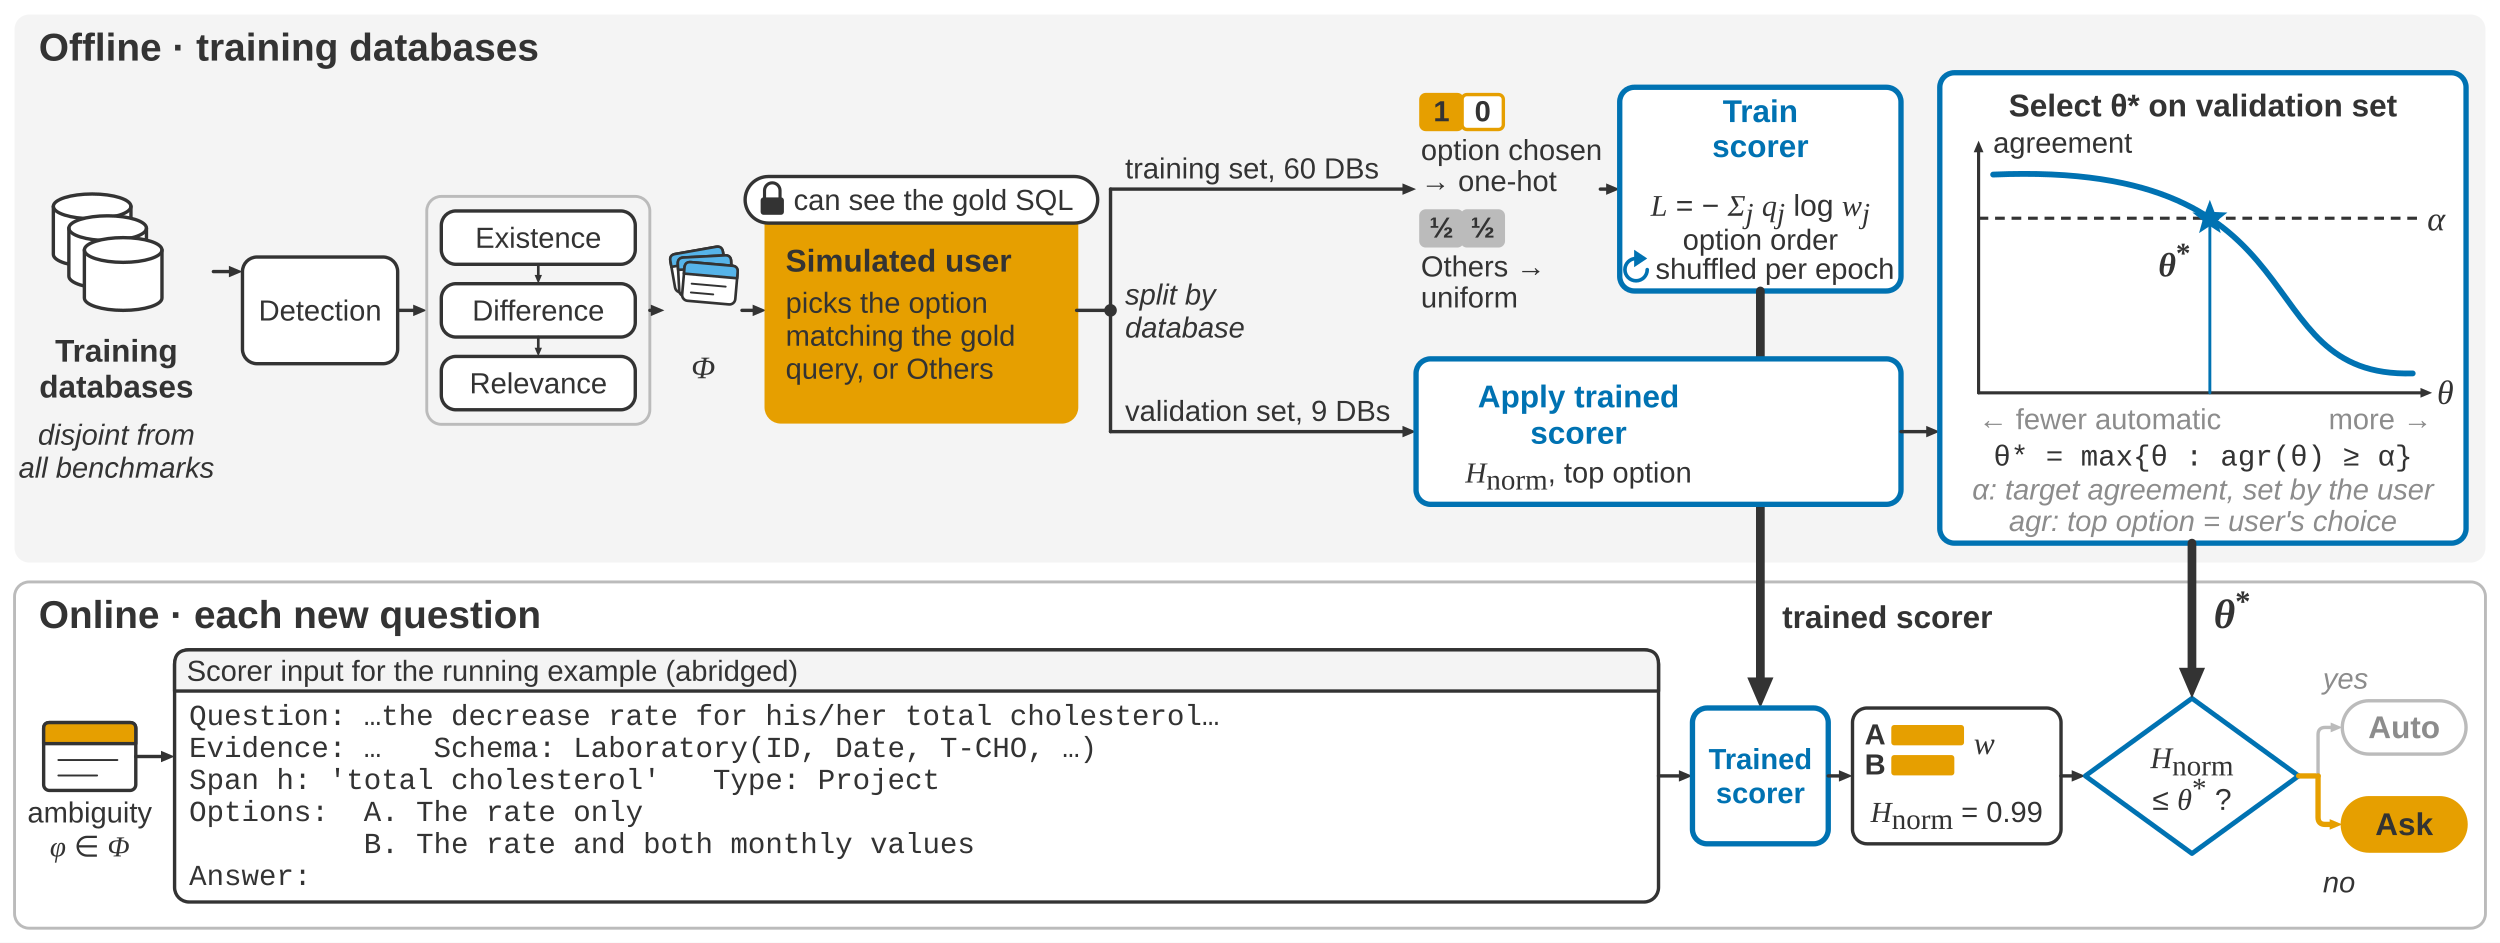
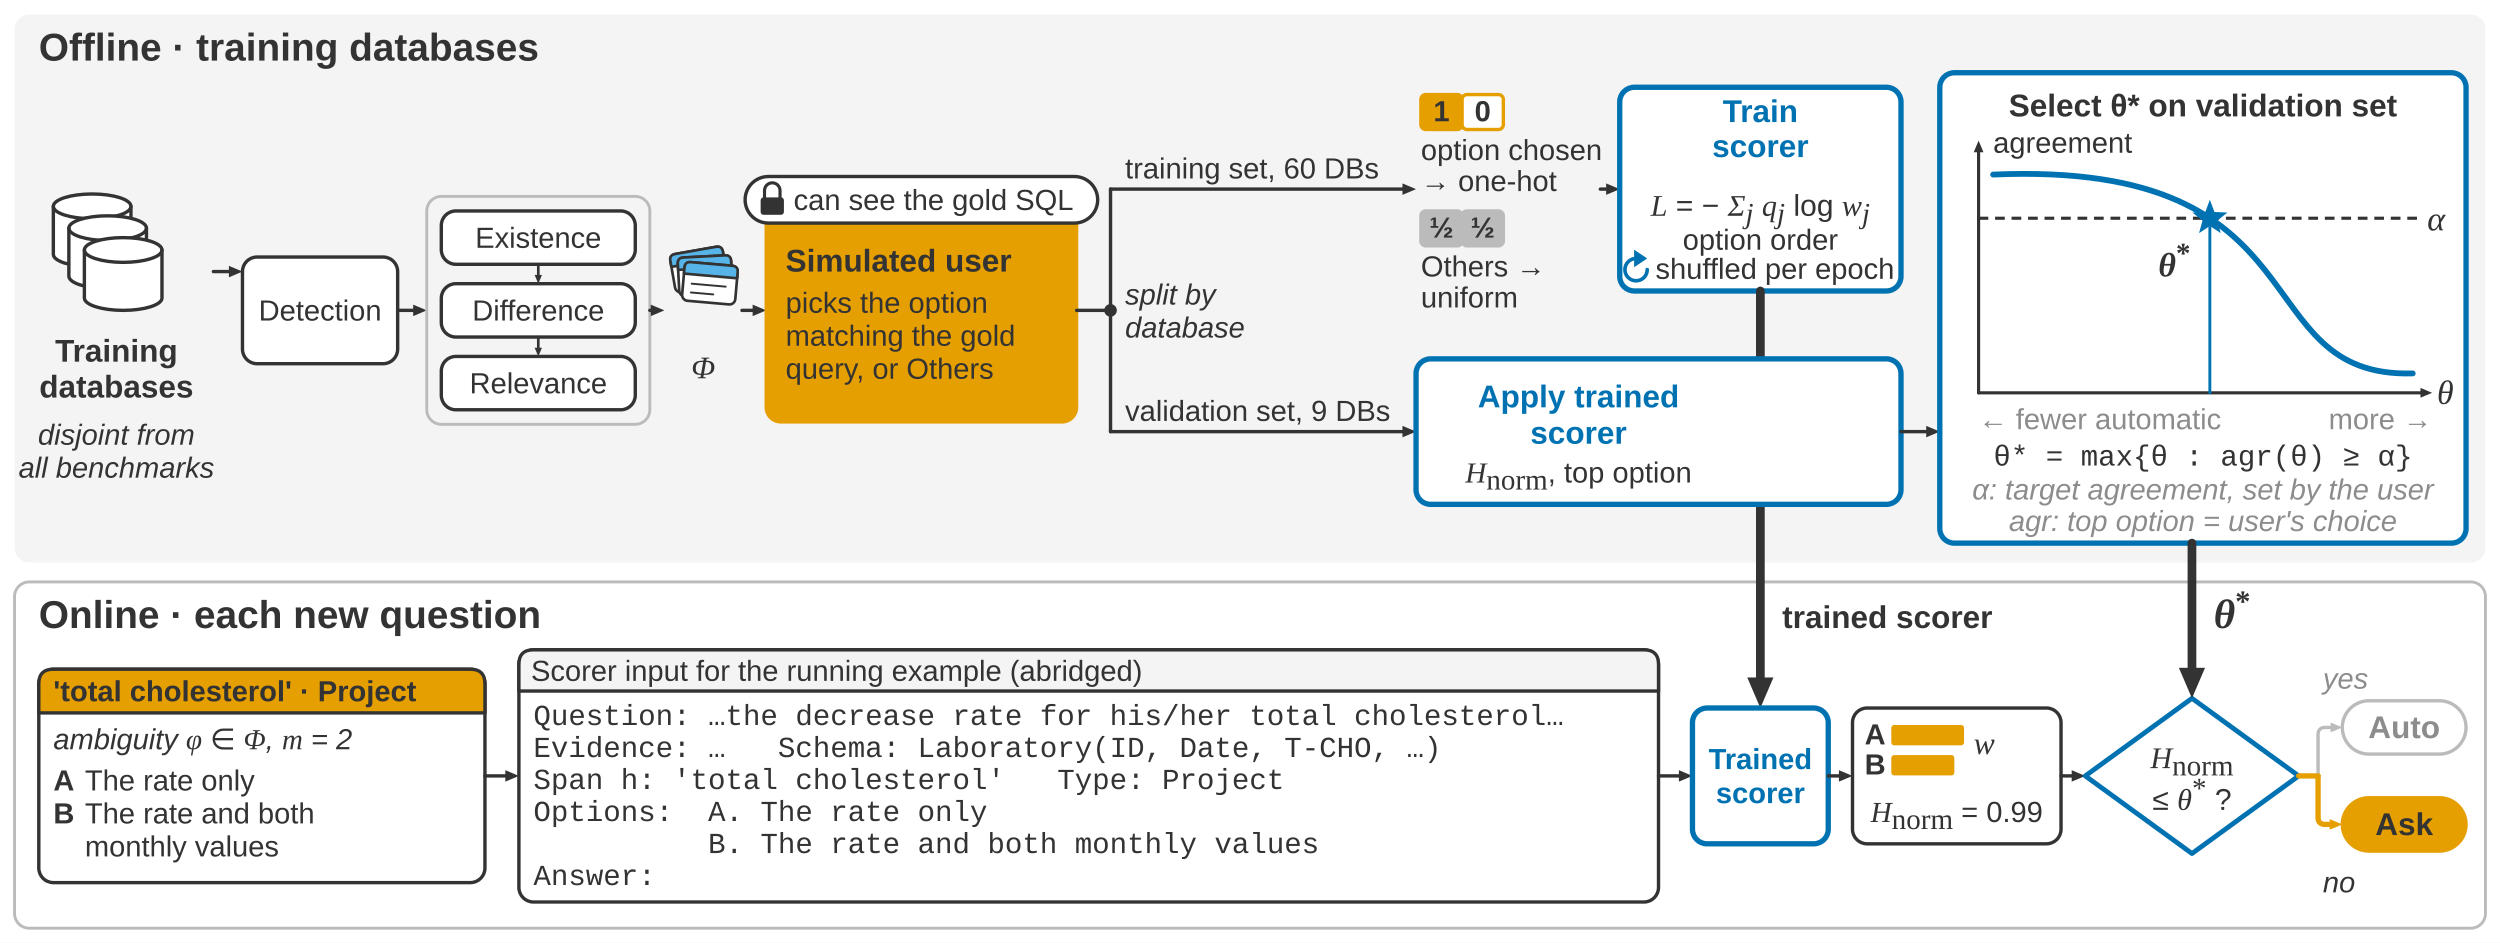
<svg xmlns="http://www.w3.org/2000/svg" width="7.16in" height="2.7in" viewBox="0 0 515.52 194.4">
  <rect width="515.52" height="194.4" fill="#FFFFFF" />
  <rect x="3.00" y="3.00" width="509.52" height="113.00" rx="3" fill="#F4F4F4" stroke="none" />
  <rect x="3.00" y="120.00" width="509.52" height="71.40" rx="3" fill="#FFFFFF" stroke="#BBBBBB" stroke-width="0.6" />
  <text fill="#333333" xml:space="preserve">
    <tspan x="8.00" y="12.50" font-family="'Liberation Sans', Helvetica, Arial, sans-serif" font-size="8.00" font-weight="bold">Offline · training databases</tspan>
  </text>
  <text fill="#333333" xml:space="preserve">
    <tspan x="8.00" y="129.50" font-family="'Liberation Sans', Helvetica, Arial, sans-serif" font-size="8.00" font-weight="bold">Online · each new question</tspan>
  </text>
  <path d="M11.0,42.55 A8.0,2.55 0 0 1 27.0,42.55 V52.45 A8.0,2.55 0 0 1 11.0,52.45 Z" fill="#FFFFFF" stroke="#333333" stroke-width="0.7" stroke-linejoin="round" stroke-linecap="round" />
  <path d="M11.0,42.55 A8.0,2.55 0 0 0 27.0,42.55" fill="none" stroke="#333333" stroke-width="0.7" stroke-linejoin="round" stroke-linecap="round" />
  <path d="M14.2,47.05 A8.0,2.55 0 0 1 30.2,47.05 V56.95 A8.0,2.55 0 0 1 14.2,56.95 Z" fill="#FFFFFF" stroke="#333333" stroke-width="0.7" stroke-linejoin="round" stroke-linecap="round" />
  <path d="M14.2,47.05 A8.0,2.55 0 0 0 30.2,47.05" fill="none" stroke="#333333" stroke-width="0.7" stroke-linejoin="round" stroke-linecap="round" />
  <path d="M17.4,51.55 A8.0,2.55 0 0 1 33.4,51.55 V61.45 A8.0,2.55 0 0 1 17.4,61.45 Z" fill="#FFFFFF" stroke="#333333" stroke-width="0.7" stroke-linejoin="round" stroke-linecap="round" />
  <path d="M17.4,51.55 A8.0,2.55 0 0 0 33.4,51.55" fill="none" stroke="#333333" stroke-width="0.7" stroke-linejoin="round" stroke-linecap="round" />
  <text fill="#333333" xml:space="preserve">
    <tspan x="11.36" y="74.58" font-family="'Liberation Sans', Helvetica, Arial, sans-serif" font-size="6.50" font-weight="bold">Training</tspan>
  </text>
  <text fill="#333333" xml:space="preserve">
    <tspan x="8.10" y="81.98" font-family="'Liberation Sans', Helvetica, Arial, sans-serif" font-size="6.50" font-weight="bold">databases</tspan>
  </text>
  <text fill="#333333" xml:space="preserve">
    <tspan x="7.83" y="91.70" font-family="'Liberation Sans', Helvetica, Arial, sans-serif" font-size="6.00" font-style="italic">disjoint from</tspan>
  </text>
  <text fill="#333333" xml:space="preserve">
    <tspan x="3.83" y="98.50" font-family="'Liberation Sans', Helvetica, Arial, sans-serif" font-size="6.00" font-style="italic">all benchmarks</tspan>
  </text>
  <path d="M44.00,56.00 L47.76,56.00" fill="none" stroke="#333333" stroke-width="0.7" stroke-linejoin="round" stroke-linecap="round" />
  <polygon points="50.00,56.00 47.20,57.18 47.20,54.82" fill="#333333" />
  <rect x="50.00" y="53.00" width="32.00" height="22.00" rx="3" fill="#FFFFFF" stroke="#333333" stroke-width="0.7" />
  <text fill="#333333" xml:space="preserve">
    <tspan x="53.33" y="66.10" font-family="'Liberation Sans', Helvetica, Arial, sans-serif" font-size="6.00">Detection</tspan>
  </text>
  <path d="M82.00,64.00 L85.76,64.00" fill="none" stroke="#333333" stroke-width="0.7" stroke-linejoin="round" stroke-linecap="round" />
  <polygon points="88.00,64.00 85.20,65.18 85.20,62.82" fill="#333333" />
  <rect x="88.00" y="40.50" width="46.00" height="47.00" rx="3" fill="none" stroke="#BBBBBB" stroke-width="0.6" />
  <rect x="91.00" y="43.50" width="40.00" height="11.00" rx="3" fill="#FFFFFF" stroke="#333333" stroke-width="0.7" />
  <text fill="#333333" xml:space="preserve">
    <tspan x="97.99" y="51.10" font-family="'Liberation Sans', Helvetica, Arial, sans-serif" font-size="6.00">Existence</tspan>
  </text>
  <path d="M111.00,54.50 L111.00,57.06" fill="none" stroke="#333333" stroke-width="0.55" stroke-linejoin="round" stroke-linecap="round" />
  <polygon points="111.00,58.50 110.24,56.70 111.76,56.70" fill="#333333" />
  <rect x="91.00" y="58.50" width="40.00" height="11.00" rx="3" fill="#FFFFFF" stroke="#333333" stroke-width="0.7" />
  <text fill="#333333" xml:space="preserve">
    <tspan x="97.38" y="66.10" font-family="'Liberation Sans', Helvetica, Arial, sans-serif" font-size="6.00">Difference</tspan>
  </text>
  <path d="M111.00,69.50 L111.00,72.06" fill="none" stroke="#333333" stroke-width="0.55" stroke-linejoin="round" stroke-linecap="round" />
  <polygon points="111.00,73.50 110.24,71.70 111.76,71.70" fill="#333333" />
  <rect x="91.00" y="73.50" width="40.00" height="11.00" rx="3" fill="#FFFFFF" stroke="#333333" stroke-width="0.7" />
  <text fill="#333333" xml:space="preserve">
    <tspan x="96.83" y="81.10" font-family="'Liberation Sans', Helvetica, Arial, sans-serif" font-size="6.00">Relevance</tspan>
  </text>
  <path d="M134.00,64.00 L134.76,64.00" fill="none" stroke="#333333" stroke-width="0.7" stroke-linejoin="round" stroke-linecap="round" />
  <polygon points="137.00,64.00 134.20,65.18 134.20,62.82" fill="#333333" />
  <g transform="rotate(-10 145.0 60.5)">
    <rect x="139.50" y="51.50" width="11.00" height="8.00" rx="1.2" fill="#FFFFFF" stroke="#333333" stroke-width="0.55" />
    <path d="M139.5,53.98 V52.7 Q139.5,51.5 140.7,51.5 H149.3 Q150.5,51.5 150.5,52.7 V53.98 Z" fill="#56B4E9" stroke="#333333" stroke-width="0.55" stroke-linejoin="round" stroke-linecap="round" />
    <path d="M141.26,55.91 L148.30,55.91" fill="none" stroke="#333333" stroke-width="0.4" stroke-linejoin="round" stroke-linecap="round" />
    <path d="M141.26,57.73 L145.88,57.73" fill="none" stroke="#333333" stroke-width="0.4" stroke-linejoin="round" stroke-linecap="round" />
  </g>
  <g transform="rotate(-3 145.0 60.5)">
    <rect x="140.10" y="52.90" width="11.00" height="8.00" rx="1.2" fill="#FFFFFF" stroke="#333333" stroke-width="0.55" />
    <path d="M140.1,55.38 V54.1 Q140.1,52.9 141.3,52.9 H149.9 Q151.1,52.9 151.1,54.1 V55.38 Z" fill="#56B4E9" stroke="#333333" stroke-width="0.55" stroke-linejoin="round" stroke-linecap="round" />
    <path d="M141.86,57.31 L148.90,57.31" fill="none" stroke="#333333" stroke-width="0.4" stroke-linejoin="round" stroke-linecap="round" />
    <path d="M141.86,59.13 L146.48,59.13" fill="none" stroke="#333333" stroke-width="0.4" stroke-linejoin="round" stroke-linecap="round" />
  </g>
  <g transform="rotate(5 145.0 60.5)">
    <rect x="140.70" y="54.30" width="11.00" height="8.00" rx="1.2" fill="#FFFFFF" stroke="#333333" stroke-width="0.55" />
    <path d="M140.7,56.78 V55.5 Q140.7,54.3 141.9,54.3 H150.5 Q151.7,54.3 151.7,55.5 V56.78 Z" fill="#56B4E9" stroke="#333333" stroke-width="0.55" stroke-linejoin="round" stroke-linecap="round" />
    <path d="M142.46,58.71 L149.50,58.71" fill="none" stroke="#333333" stroke-width="0.4" stroke-linejoin="round" stroke-linecap="round" />
    <path d="M142.46,60.53 L147.08,60.53" fill="none" stroke="#333333" stroke-width="0.4" stroke-linejoin="round" stroke-linecap="round" />
  </g>
  <text fill="#333333" xml:space="preserve">
    <tspan x="142.53" y="78.00" font-family="'Liberation Serif', 'Times New Roman', Times, serif" font-size="6.50" font-style="italic">Φ</tspan>
  </text>
  <path d="M153.00,64.00 L155.76,64.00" fill="none" stroke="#333333" stroke-width="0.7" stroke-linejoin="round" stroke-linecap="round" />
  <polygon points="158.00,64.00 155.20,65.18 155.20,62.82" fill="#333333" />
  <rect x="158.00" y="41.00" width="64.00" height="46.00" rx="3" fill="#E69F00" stroke="#E69F00" stroke-width="0.7" />
  <text fill="#333333" xml:space="preserve">
    <tspan x="162.00" y="56.00" font-family="'Liberation Sans', Helvetica, Arial, sans-serif" font-size="6.50" font-weight="bold">Simulated user</tspan>
  </text>
  <text fill="#333333" xml:space="preserve">
    <tspan x="162.00" y="64.50" font-family="'Liberation Sans', Helvetica, Arial, sans-serif" font-size="6.00">picks the option</tspan>
  </text>
  <text fill="#333333" xml:space="preserve">
    <tspan x="162.00" y="71.30" font-family="'Liberation Sans', Helvetica, Arial, sans-serif" font-size="6.00">matching the gold</tspan>
  </text>
  <text fill="#333333" xml:space="preserve">
    <tspan x="162.00" y="78.10" font-family="'Liberation Sans', Helvetica, Arial, sans-serif" font-size="6.00">query, or Others</tspan>
  </text>
  <rect x="153.65" y="36.40" width="72.70" height="9.60" rx="4.8" fill="#FFFFFF" stroke="#333333" stroke-width="0.7" />
  <path d="M157.649,40.9 V39.3 A1.6,1.6 0 0 1 160.849,39.3 V40.9" fill="none" stroke="#333333" stroke-width="0.65" stroke-linejoin="round" stroke-linecap="round" />
  <rect x="156.85" y="40.70" width="4.80" height="3.60" rx="0.6" fill="#333333" stroke="none" />
  <text fill="#333333" xml:space="preserve">
    <tspan x="163.65" y="43.30" font-family="'Liberation Sans', Helvetica, Arial, sans-serif" font-size="6.00">can see the gold SQL</tspan>
  </text>
  <path d="M222.00,64.00 L229.00,64.00" fill="none" stroke="#333333" stroke-width="0.7" stroke-linejoin="round" stroke-linecap="round" />
  <path d="M229.00,39.00 L229.00,89.00" fill="none" stroke="#333333" stroke-width="0.7" stroke-linejoin="round" stroke-linecap="round" />
  <circle cx="229.00" cy="64.00" r="1.3" fill="#333333" stroke="none" />
  <path d="M229.00,39.00 L289.76,39.00" fill="none" stroke="#333333" stroke-width="0.7" stroke-linejoin="round" stroke-linecap="round" />
  <polygon points="292.00,39.00 289.20,40.18 289.20,37.82" fill="#333333" />
  <path d="M229.00,89.00 L289.76,89.00" fill="none" stroke="#333333" stroke-width="0.7" stroke-linejoin="round" stroke-linecap="round" />
  <polygon points="292.00,89.00 289.20,90.18 289.20,87.82" fill="#333333" />
  <text fill="#333333" xml:space="preserve">
    <tspan x="232.00" y="36.80" font-family="'Liberation Sans', Helvetica, Arial, sans-serif" font-size="6.00">training set, 60 DBs</tspan>
  </text>
  <text fill="#333333" xml:space="preserve">
    <tspan x="232.00" y="86.80" font-family="'Liberation Sans', Helvetica, Arial, sans-serif" font-size="6.00">validation set, 9 DBs</tspan>
  </text>
  <text fill="#333333" xml:space="preserve">
    <tspan x="232.00" y="62.80" font-family="'Liberation Sans', Helvetica, Arial, sans-serif" font-size="6.00" font-style="italic">split by</tspan>
  </text>
  <text fill="#333333" xml:space="preserve">
    <tspan x="232.00" y="69.60" font-family="'Liberation Sans', Helvetica, Arial, sans-serif" font-size="6.00" font-style="italic">database</tspan>
  </text>
  <rect x="293.00" y="19.50" width="8.50" height="7.20" rx="1" fill="#E69F00" stroke="#E69F00" stroke-width="0.7" />
  <text fill="#333333" xml:space="preserve">
    <tspan x="295.58" y="25.00" font-family="'Liberation Sans', Helvetica, Arial, sans-serif" font-size="6.00" font-weight="bold">1</tspan>
  </text>
  <rect x="301.50" y="19.50" width="8.50" height="7.20" rx="1" fill="#FFFFFF" stroke="#E69F00" stroke-width="0.7" />
  <text fill="#333333" xml:space="preserve">
    <tspan x="304.08" y="25.00" font-family="'Liberation Sans', Helvetica, Arial, sans-serif" font-size="6.00" font-weight="bold">0</tspan>
  </text>
  <text fill="#333333" xml:space="preserve">
    <tspan x="293.00" y="33.00" font-family="'Liberation Sans', Helvetica, Arial, sans-serif" font-size="6.00">option chosen</tspan>
  </text>
  <text fill="#333333" xml:space="preserve">
    <tspan x="293.00" y="39.40" font-family="'Liberation Sans', Helvetica, Arial, sans-serif" font-size="6.00">→ one-hot</tspan>
  </text>
  <rect x="293.00" y="43.50" width="8.50" height="7.20" rx="1" fill="#BBBBBB" stroke="#BBBBBB" stroke-width="0.7" />
  <text fill="#333333" xml:space="preserve">
    <tspan x="294.75" y="49.00" font-family="'Liberation Sans', Helvetica, Arial, sans-serif" font-size="6.00" font-weight="bold">½</tspan>
  </text>
  <rect x="301.50" y="43.50" width="8.50" height="7.20" rx="1" fill="#BBBBBB" stroke="#BBBBBB" stroke-width="0.7" />
  <text fill="#333333" xml:space="preserve">
    <tspan x="303.25" y="49.00" font-family="'Liberation Sans', Helvetica, Arial, sans-serif" font-size="6.00" font-weight="bold">½</tspan>
  </text>
  <text fill="#333333" xml:space="preserve">
    <tspan x="293.00" y="57.00" font-family="'Liberation Sans', Helvetica, Arial, sans-serif" font-size="6.00">Others →</tspan>
  </text>
  <text fill="#333333" xml:space="preserve">
    <tspan x="293.00" y="63.40" font-family="'Liberation Sans', Helvetica, Arial, sans-serif" font-size="6.00">uniform</tspan>
  </text>
  <path d="M330.00,39.00 L331.76,39.00" fill="none" stroke="#333333" stroke-width="0.7" stroke-linejoin="round" stroke-linecap="round" />
  <polygon points="334.00,39.00 331.20,40.18 331.20,37.82" fill="#333333" />
  <rect x="334.00" y="18.00" width="58.00" height="42.00" rx="3" fill="#FFFFFF" stroke="#0072B2" stroke-width="1.1" />
  <text fill="#0072B2" xml:space="preserve">
    <tspan x="355.23" y="25.17" font-family="'Liberation Sans', Helvetica, Arial, sans-serif" font-size="6.50" font-weight="bold">Train</tspan>
  </text>
  <text fill="#0072B2" xml:space="preserve">
    <tspan x="353.06" y="32.38" font-family="'Liberation Sans', Helvetica, Arial, sans-serif" font-size="6.50" font-weight="bold">scorer</tspan>
  </text>
  <text fill="#333333" xml:space="preserve">
    <tspan x="340.39" y="44.50" font-family="'Liberation Serif', 'Times New Roman', Times, serif" font-size="6.20" font-style="italic">L</tspan>
    <tspan x="343.84" y="44.50" font-family="'Liberation Sans', Helvetica, Arial, sans-serif" font-size="6.20"> = − </tspan>
    <tspan x="356.25" y="44.50" font-family="'Liberation Serif', 'Times New Roman', Times, serif" font-size="6.20" font-style="italic">Σ</tspan>
    <tspan x="359.93" y="45.99" font-family="'Liberation Serif', 'Times New Roman', Times, serif" font-size="6.00" font-style="italic">j</tspan>
    <tspan x="361.60" y="44.50" font-family="'Liberation Sans', Helvetica, Arial, sans-serif" font-size="6.20"> </tspan>
    <tspan x="363.32" y="44.50" font-family="'Liberation Serif', 'Times New Roman', Times, serif" font-size="6.20" font-style="italic">q</tspan>
    <tspan x="366.42" y="45.99" font-family="'Liberation Serif', 'Times New Roman', Times, serif" font-size="6.00" font-style="italic">j</tspan>
    <tspan x="368.09" y="44.50" font-family="'Liberation Sans', Helvetica, Arial, sans-serif" font-size="6.20"> log </tspan>
    <tspan x="379.81" y="44.50" font-family="'Liberation Serif', 'Times New Roman', Times, serif" font-size="6.20" font-style="italic">w</tspan>
    <tspan x="383.94" y="45.99" font-family="'Liberation Serif', 'Times New Roman', Times, serif" font-size="6.00" font-style="italic">j</tspan>
  </text>
  <text fill="#333333" xml:space="preserve">
    <tspan x="346.99" y="51.50" font-family="'Liberation Sans', Helvetica, Arial, sans-serif" font-size="6.00">option order</tspan>
  </text>
  <text fill="#333333" xml:space="preserve">
    <tspan x="341.37" y="57.50" font-family="'Liberation Sans', Helvetica, Arial, sans-serif" font-size="6.00">shuffled per epoch</tspan>
  </text>
  <path d="M339.672,55.6 A2.3,2.3 0 1 1 337.372,53.3" fill="none" stroke="#0072B2" stroke-width="0.75" stroke-linejoin="round" stroke-linecap="round" />
  <polygon points="336.97,51.50 339.67,53.30 336.97,55.10" fill="#0072B2" />
  <path d="M363.00,60.00 L363.00,140.00" fill="none" stroke="#333333" stroke-width="1.8" stroke-linejoin="round" stroke-linecap="round" />
  <polygon points="363.00,146.00 360.30,139.70 365.70,139.70" fill="#333333" />
  <rect x="292.00" y="74.00" width="100.00" height="30.00" rx="3" fill="#FFFFFF" stroke="#0072B2" stroke-width="1.1" />
  <text fill="#0072B2" xml:space="preserve">
    <tspan x="304.74" y="84.00" font-family="'Liberation Sans', Helvetica, Arial, sans-serif" font-size="6.50" font-weight="bold">Apply trained</tspan>
  </text>
  <text fill="#0072B2" xml:space="preserve">
    <tspan x="315.56" y="91.50" font-family="'Liberation Sans', Helvetica, Arial, sans-serif" font-size="6.50" font-weight="bold">scorer</tspan>
  </text>
  <text fill="#333333" xml:space="preserve">
    <tspan x="302.16" y="99.50" font-family="'Liberation Serif', 'Times New Roman', Times, serif" font-size="6.00" font-style="italic">H</tspan>
    <tspan x="306.49" y="100.94" font-family="'Liberation Serif', 'Times New Roman', Times, serif" font-size="6.00">norm</tspan>
    <tspan x="319.16" y="99.50" font-family="'Liberation Sans', Helvetica, Arial, sans-serif" font-size="6.00">, top option</tspan>
  </text>
  <path d="M392.00,89.00 L397.76,89.00" fill="none" stroke="#333333" stroke-width="0.7" stroke-linejoin="round" stroke-linecap="round" />
  <polygon points="400.00,89.00 397.20,90.18 397.20,87.82" fill="#333333" />
  <rect x="400.00" y="15.00" width="108.52" height="97.00" rx="3" fill="#FFFFFF" stroke="#0072B2" stroke-width="1.1" />
  <text fill="#333333" xml:space="preserve">
    <tspan x="414.22" y="24.00" font-family="'Liberation Sans', Helvetica, Arial, sans-serif" font-size="6.50" font-weight="bold">Select θ* on validation set</tspan>
  </text>
  <path d="M408.00,81.00 L408.00,30.92" fill="none" stroke="#333333" stroke-width="0.65" stroke-linejoin="round" stroke-linecap="round" />
  <polygon points="408.00,29.00 409.01,31.40 406.99,31.40" fill="#333333" />
  <path d="M408.00,81.00 L499.60,81.00" fill="none" stroke="#333333" stroke-width="0.65" stroke-linejoin="round" stroke-linecap="round" />
  <polygon points="501.52,81.00 499.12,82.01 499.12,79.99" fill="#333333" />
  <text fill="#333333" xml:space="preserve">
    <tspan x="411.00" y="31.50" font-family="'Liberation Sans', Helvetica, Arial, sans-serif" font-size="6.00">agreement</tspan>
  </text>
  <text fill="#333333" xml:space="preserve">
    <tspan x="502.52" y="83.30" font-family="'Liberation Serif', 'Times New Roman', Times, serif" font-size="7.00" font-style="italic">θ</tspan>
  </text>
  <text fill="#8C8C8C" xml:space="preserve">
    <tspan x="408.00" y="88.50" font-family="'Liberation Sans', Helvetica, Arial, sans-serif" font-size="6.00">← fewer automatic</tspan>
  </text>
  <text fill="#8C8C8C" xml:space="preserve">
    <tspan x="480.18" y="88.50" font-family="'Liberation Sans', Helvetica, Arial, sans-serif" font-size="6.00">more →</tspan>
  </text>
  <path d="M408.00,45.00 L498.52,45.00" fill="none" stroke="#333333" stroke-width="0.65" stroke-linejoin="round" stroke-linecap="butt" stroke-dasharray="2,1.4" />
  <text fill="#333333" xml:space="preserve">
    <tspan x="500.52" y="47.50" font-family="'Liberation Serif', 'Times New Roman', Times, serif" font-size="7.00" font-style="italic">α</tspan>
  </text>
  <path d="M411.00,36.00 C480.42,33.00 462.31,78.00 497.52,77.00" fill="none" stroke="#0072B2" stroke-width="1.2" stroke-linejoin="round" stroke-linecap="round" />
  <path d="M455.69,45.00 L455.69,81.00" fill="none" stroke="#0072B2" stroke-width="0.6" stroke-linejoin="round" stroke-linecap="round" />
  <polygon points="455.69,41.20 456.64,43.71 459.31,43.83 457.22,45.49 457.93,48.07 455.69,46.60 453.46,48.07 454.17,45.49 452.08,43.83 454.75,43.71" fill="#0072B2" />
  <text fill="#333333" xml:space="preserve">
    <tspan x="445.06" y="57.00" font-family="'Liberation Serif', 'Times New Roman', Times, serif" font-size="7.00" font-weight="bold" font-style="italic">θ</tspan>
    <tspan x="448.69" y="54.20" font-family="'Liberation Serif', 'Times New Roman', Times, serif" font-size="6.00" font-weight="bold">*</tspan>
  </text>
  <text fill="#333333" xml:space="preserve">
    <tspan x="411.05" y="96.00" font-family="'Liberation Mono', 'Courier New', Courier, monospace" font-size="6.00">θ* = max{θ : agr(θ) ≥ α}</tspan>
  </text>
  <text fill="#8C8C8C" xml:space="preserve">
    <tspan x="406.69" y="103.00" font-family="'Liberation Sans', Helvetica, Arial, sans-serif" font-size="6.00" font-style="italic">α: target agreement, set by the user</tspan>
  </text>
  <text fill="#8C8C8C" xml:space="preserve">
    <tspan x="414.25" y="109.50" font-family="'Liberation Sans', Helvetica, Arial, sans-serif" font-size="6.00" font-style="italic">agr: top option = user's choice</tspan>
  </text>
-   <rect x="9.00" y="149.00" width="19.00" height="14.00" rx="1.2" fill="#FFFFFF" stroke="#333333" stroke-width="0.7" />
-   <path d="M9.0,153.34 V150.2 Q9.0,149.0 10.2,149.0 H26.8 Q28.0,149.0 28.0,150.2 V153.34 Z" fill="#E69F00" stroke="#333333" stroke-width="0.7" stroke-linejoin="round" stroke-linecap="round" />
-   <path d="M12.04,156.72 L24.20,156.72" fill="none" stroke="#333333" stroke-width="0.4" stroke-linejoin="round" stroke-linecap="round" />
-   <path d="M12.04,159.91 L20.02,159.91" fill="none" stroke="#333333" stroke-width="0.4" stroke-linejoin="round" stroke-linecap="round" />
-   <text fill="#333333" xml:space="preserve">
-     <tspan x="5.66" y="169.60" font-family="'Liberation Sans', Helvetica, Arial, sans-serif" font-size="6.00">ambiguity</tspan>
-   </text>
-   <text fill="#333333" xml:space="preserve">
-     <tspan x="10.28" y="176.60" font-family="'Liberation Serif', 'Times New Roman', Times, serif" font-size="6.00" font-style="italic">φ</tspan>
-     <tspan x="13.60" y="176.60" font-family="'Liberation Sans', Helvetica, Arial, sans-serif" font-size="6.00"> </tspan>
-     <tspan x="15.26" y="176.60" font-family="'DejaVu Sans', 'Segoe UI Symbol', sans-serif" font-size="6.00">∈</tspan>
-     <tspan x="20.49" y="176.60" font-family="'Liberation Sans', Helvetica, Arial, sans-serif" font-size="6.00"> </tspan>
-     <tspan x="22.16" y="176.60" font-family="'Liberation Serif', 'Times New Roman', Times, serif" font-size="6.00" font-style="italic">Φ</tspan>
-   </text>
-   <path d="M28.00,156.00 L33.76,156.00" fill="none" stroke="#333333" stroke-width="0.7" stroke-linejoin="round" stroke-linecap="round" />
-   <polygon points="36.00,156.00 33.20,157.18 33.20,154.82" fill="#333333" />
-   <rect x="36.00" y="134.00" width="306.00" height="52.00" rx="3" fill="#FFFFFF" stroke="#333333" stroke-width="0.7" />
-   <path d="M36.0,142.5 V137.0 Q36.0,134.0 39.0,134.0 H339.0 Q342.0,134.0 342.0,137.0 V142.5 Z" fill="#F4F4F4" stroke="#333333" stroke-width="0.7" stroke-linejoin="round" stroke-linecap="round" />
-   <text fill="#333333" xml:space="preserve">
-     <tspan x="38.50" y="140.40" font-family="'Liberation Sans', Helvetica, Arial, sans-serif" font-size="6.00">Scorer input for the running example (abridged)</tspan>
-   </text>
-   <text fill="#333333" xml:space="preserve">
-     <tspan x="39.00" y="149.50" font-family="'Liberation Mono', 'Courier New', Courier, monospace" font-size="6.00">Question: …the decrease rate for his/her total cholesterol…</tspan>
-   </text>
-   <text fill="#333333" xml:space="preserve">
-     <tspan x="39.00" y="156.10" font-family="'Liberation Mono', 'Courier New', Courier, monospace" font-size="6.00">Evidence: …   Schema: Laboratory(ID, Date, T-CHO, …)</tspan>
-   </text>
-   <text fill="#333333" xml:space="preserve">
-     <tspan x="39.00" y="162.70" font-family="'Liberation Mono', 'Courier New', Courier, monospace" font-size="6.00">Span h: 'total cholesterol'   Type: Project</tspan>
-   </text>
-   <text fill="#333333" xml:space="preserve">
-     <tspan x="39.00" y="169.30" font-family="'Liberation Mono', 'Courier New', Courier, monospace" font-size="6.00">Options:  A. The rate only</tspan>
-   </text>
-   <text fill="#333333" xml:space="preserve">
-     <tspan x="39.00" y="175.90" font-family="'Liberation Mono', 'Courier New', Courier, monospace" font-size="6.00">          B. The rate and both monthly values</tspan>
-   </text>
-   <text fill="#333333" xml:space="preserve">
-     <tspan x="39.00" y="182.50" font-family="'Liberation Mono', 'Courier New', Courier, monospace" font-size="6.00">Answer:</tspan>
+   <rect x="8.00" y="138.00" width="92.00" height="44.00" rx="3" fill="#FFFFFF" stroke="#333333" stroke-width="0.7" />
+   <path d="M8.0,147.0 V141.0 Q8.0,138.0 11.0,138.0 H97.0 Q100.0,138.0 100.0,141.0 V147.0 Z" fill="#E69F00" stroke="#333333" stroke-width="0.7" stroke-linejoin="round" stroke-linecap="round" />
+   <text fill="#333333" xml:space="preserve">
+     <tspan x="11.00" y="144.60" font-family="'Liberation Sans', Helvetica, Arial, sans-serif" font-size="6.00" font-weight="bold">'total cholesterol' · Project</tspan>
+   </text>
+   <text fill="#333333" xml:space="preserve">
+     <tspan x="11.00" y="154.50" font-family="'Liberation Sans', Helvetica, Arial, sans-serif" font-size="6.00" font-style="italic">ambiguity </tspan>
+     <tspan x="38.34" y="154.50" font-family="'Liberation Serif', 'Times New Roman', Times, serif" font-size="6.00" font-style="italic">φ</tspan>
+     <tspan x="41.66" y="154.50" font-family="'Liberation Sans', Helvetica, Arial, sans-serif" font-size="6.00" font-style="italic"> </tspan>
+     <tspan x="43.33" y="154.50" font-family="'DejaVu Sans', 'Segoe UI Symbol', sans-serif" font-size="6.00">∈</tspan>
+     <tspan x="48.56" y="154.50" font-family="'Liberation Sans', Helvetica, Arial, sans-serif" font-size="6.00" font-style="italic"> </tspan>
+     <tspan x="50.22" y="154.50" font-family="'Liberation Serif', 'Times New Roman', Times, serif" font-size="6.00" font-style="italic">Φ</tspan>
+     <tspan x="54.79" y="154.50" font-family="'Liberation Sans', Helvetica, Arial, sans-serif" font-size="6.00" font-style="italic">, </tspan>
+     <tspan x="58.13" y="154.50" font-family="'Liberation Serif', 'Times New Roman', Times, serif" font-size="6.00" font-style="italic">m</tspan>
+     <tspan x="62.46" y="154.50" font-family="'Liberation Sans', Helvetica, Arial, sans-serif" font-size="6.00" font-style="italic"> = 2</tspan>
+   </text>
+   <text fill="#333333" xml:space="preserve">
+     <tspan x="11.00" y="163.00" font-family="'Liberation Sans', Helvetica, Arial, sans-serif" font-size="6.00" font-weight="bold">A</tspan>
+   </text>
+   <text fill="#333333" xml:space="preserve">
+     <tspan x="17.50" y="163.00" font-family="'Liberation Sans', Helvetica, Arial, sans-serif" font-size="6.00">The rate only</tspan>
+   </text>
+   <text fill="#333333" xml:space="preserve">
+     <tspan x="11.00" y="169.80" font-family="'Liberation Sans', Helvetica, Arial, sans-serif" font-size="6.00" font-weight="bold">B</tspan>
+   </text>
+   <text fill="#333333" xml:space="preserve">
+     <tspan x="17.50" y="169.80" font-family="'Liberation Sans', Helvetica, Arial, sans-serif" font-size="6.00">The rate and both</tspan>
+   </text>
+   <text fill="#333333" xml:space="preserve" />
+   <text fill="#333333" xml:space="preserve">
+     <tspan x="17.50" y="176.60" font-family="'Liberation Sans', Helvetica, Arial, sans-serif" font-size="6.00">monthly values</tspan>
+   </text>
+   <path d="M100.00,160.00 L104.76,160.00" fill="none" stroke="#333333" stroke-width="0.7" stroke-linejoin="round" stroke-linecap="round" />
+   <polygon points="107.00,160.00 104.20,161.18 104.20,158.82" fill="#333333" />
+   <rect x="107.00" y="134.00" width="235.00" height="52.00" rx="3" fill="#FFFFFF" stroke="#333333" stroke-width="0.7" />
+   <path d="M107.0,142.5 V137.0 Q107.0,134.0 110.0,134.0 H339.0 Q342.0,134.0 342.0,137.0 V142.5 Z" fill="#F4F4F4" stroke="#333333" stroke-width="0.7" stroke-linejoin="round" stroke-linecap="round" />
+   <text fill="#333333" xml:space="preserve">
+     <tspan x="109.50" y="140.40" font-family="'Liberation Sans', Helvetica, Arial, sans-serif" font-size="6.00">Scorer input for the running example (abridged)</tspan>
+   </text>
+   <text fill="#333333" xml:space="preserve">
+     <tspan x="110.00" y="149.50" font-family="'Liberation Mono', 'Courier New', Courier, monospace" font-size="6.00">Question: …the decrease rate for his/her total cholesterol…</tspan>
+   </text>
+   <text fill="#333333" xml:space="preserve">
+     <tspan x="110.00" y="156.10" font-family="'Liberation Mono', 'Courier New', Courier, monospace" font-size="6.00">Evidence: …   Schema: Laboratory(ID, Date, T-CHO, …)</tspan>
+   </text>
+   <text fill="#333333" xml:space="preserve">
+     <tspan x="110.00" y="162.70" font-family="'Liberation Mono', 'Courier New', Courier, monospace" font-size="6.00">Span h: 'total cholesterol'   Type: Project</tspan>
+   </text>
+   <text fill="#333333" xml:space="preserve">
+     <tspan x="110.00" y="169.30" font-family="'Liberation Mono', 'Courier New', Courier, monospace" font-size="6.00">Options:  A. The rate only</tspan>
+   </text>
+   <text fill="#333333" xml:space="preserve">
+     <tspan x="110.00" y="175.90" font-family="'Liberation Mono', 'Courier New', Courier, monospace" font-size="6.00">          B. The rate and both monthly values</tspan>
+   </text>
+   <text fill="#333333" xml:space="preserve">
+     <tspan x="110.00" y="182.50" font-family="'Liberation Mono', 'Courier New', Courier, monospace" font-size="6.00">Answer:</tspan>
  </text>
  <path d="M342.00,160.00 L346.76,160.00" fill="none" stroke="#333333" stroke-width="0.7" stroke-linejoin="round" stroke-linecap="round" />
  <polygon points="349.00,160.00 346.20,161.18 346.20,158.82" fill="#333333" />
  <rect x="349.00" y="146.00" width="28.00" height="28.00" rx="3" fill="#FFFFFF" stroke="#0072B2" stroke-width="1.1" />
  <text fill="#0072B2" xml:space="preserve">
    <tspan x="352.33" y="158.59" font-family="'Liberation Sans', Helvetica, Arial, sans-serif" font-size="6.00" font-weight="bold">Trained</tspan>
  </text>
  <text fill="#0072B2" xml:space="preserve">
    <tspan x="353.83" y="165.61" font-family="'Liberation Sans', Helvetica, Arial, sans-serif" font-size="6.00" font-weight="bold">scorer</tspan>
  </text>
  <path d="M377.00,160.00 L379.76,160.00" fill="none" stroke="#333333" stroke-width="0.7" stroke-linejoin="round" stroke-linecap="round" />
  <polygon points="382.00,160.00 379.20,161.18 379.20,158.82" fill="#333333" />
  <rect x="382.00" y="146.00" width="43.00" height="28.00" rx="3" fill="#FFFFFF" stroke="#333333" stroke-width="0.7" />
  <text fill="#333333" xml:space="preserve">
    <tspan x="384.50" y="153.50" font-family="'Liberation Sans', Helvetica, Arial, sans-serif" font-size="6.00" font-weight="bold">A</tspan>
  </text>
  <rect x="390.00" y="149.50" width="15.00" height="4.20" rx="0.6" fill="#E69F00" stroke="none" />
  <text fill="#333333" xml:space="preserve">
    <tspan x="384.50" y="159.70" font-family="'Liberation Sans', Helvetica, Arial, sans-serif" font-size="6.00" font-weight="bold">B</tspan>
  </text>
  <rect x="390.00" y="155.70" width="13.00" height="4.20" rx="0.6" fill="#E69F00" stroke="none" />
  <text fill="#333333" xml:space="preserve">
    <tspan x="407.00" y="155.50" font-family="'Liberation Serif', 'Times New Roman', Times, serif" font-size="6.50" font-style="italic">w</tspan>
  </text>
  <text fill="#333333" xml:space="preserve">
    <tspan x="385.74" y="169.50" font-family="'Liberation Serif', 'Times New Roman', Times, serif" font-size="6.00" font-style="italic">H</tspan>
    <tspan x="390.08" y="170.94" font-family="'Liberation Serif', 'Times New Roman', Times, serif" font-size="6.00">norm</tspan>
    <tspan x="402.74" y="169.50" font-family="'Liberation Sans', Helvetica, Arial, sans-serif" font-size="6.00"> = 0.99</tspan>
  </text>
  <path d="M425.00,160.00 L427.76,160.00" fill="none" stroke="#333333" stroke-width="0.7" stroke-linejoin="round" stroke-linecap="round" />
  <polygon points="430.00,160.00 427.20,161.18 427.20,158.82" fill="#333333" />
  <path d="M452.0,144.0 L474.0,160.0 L452.0,176.0 L430.0,160.0 Z" fill="#FFFFFF" stroke="#0072B2" stroke-width="1.0" stroke-linejoin="round" stroke-linecap="round" />
  <text fill="#333333" xml:space="preserve">
    <tspan x="443.43" y="158.40" font-family="'Liberation Serif', 'Times New Roman', Times, serif" font-size="6.20" font-style="italic">H</tspan>
    <tspan x="447.91" y="159.89" font-family="'Liberation Serif', 'Times New Roman', Times, serif" font-size="6.00">norm</tspan>
  </text>
  <text fill="#333333" xml:space="preserve">
    <tspan x="443.83" y="167.00" font-family="'Liberation Sans', Helvetica, Arial, sans-serif" font-size="6.20">≤ </tspan>
    <tspan x="448.95" y="167.00" font-family="'Liberation Serif', 'Times New Roman', Times, serif" font-size="6.20" font-style="italic">θ</tspan>
    <tspan x="452.00" y="164.52" font-family="'Liberation Serif', 'Times New Roman', Times, serif" font-size="6.00">*</tspan>
    <tspan x="455.00" y="167.00" font-family="'Liberation Sans', Helvetica, Arial, sans-serif" font-size="6.20"> ?</tspan>
  </text>
  <path d="M474.00,160.00 L478.00,160.00" fill="none" stroke="#E69F00" stroke-width="1.1" stroke-linejoin="round" stroke-linecap="round" />
  <path d="M478.00,160.00 L478.00,151.50 Q478.00,150.00 479.50,150.00 L481.08,150.00" fill="none" stroke="#BBBBBB" stroke-width="0.7" stroke-linejoin="round" stroke-linecap="round" />
  <polygon points="483.00,150.00 480.60,151.01 480.60,148.99" fill="#BBBBBB" />
  <path d="M478.00,160.00 L478.00,168.54 Q478.00,170.00 479.46,170.00 L480.92,170.00" fill="none" stroke="#E69F00" stroke-width="1.1" stroke-linejoin="round" stroke-linecap="round" />
  <polygon points="483.00,170.00 480.40,171.09 480.40,168.91" fill="#E69F00" />
  <rect x="483.00" y="144.50" width="25.52" height="11.00" rx="5.5" fill="#FFFFFF" stroke="#BBBBBB" stroke-width="0.7" />
  <text fill="#8C8C8C" xml:space="preserve">
    <tspan x="488.36" y="152.20" font-family="'Liberation Sans', Helvetica, Arial, sans-serif" font-size="6.50" font-weight="bold">Auto</tspan>
  </text>
  <rect x="483.00" y="164.50" width="25.52" height="11.00" rx="5.5" fill="#E69F00" stroke="#E69F00" stroke-width="0.7" />
  <text fill="#333333" xml:space="preserve">
    <tspan x="489.80" y="172.20" font-family="'Liberation Sans', Helvetica, Arial, sans-serif" font-size="6.50" font-weight="bold">Ask</tspan>
  </text>
  <text fill="#8C8C8C" xml:space="preserve">
    <tspan x="479.00" y="142.00" font-family="'Liberation Sans', Helvetica, Arial, sans-serif" font-size="6.00" font-style="italic">yes</tspan>
  </text>
  <text fill="#333333" xml:space="preserve">
    <tspan x="479.00" y="184.00" font-family="'Liberation Sans', Helvetica, Arial, sans-serif" font-size="6.00" font-style="italic">no</tspan>
  </text>
  <path d="M452.00,112.00 L452.00,138.00" fill="none" stroke="#333333" stroke-width="1.8" stroke-linejoin="round" stroke-linecap="round" />
  <polygon points="452.00,144.00 449.30,137.70 454.70,137.70" fill="#333333" />
  <text fill="#333333" xml:space="preserve">
    <tspan x="456.50" y="129.50" font-family="'Liberation Serif', 'Times New Roman', Times, serif" font-size="8.50" font-weight="bold" font-style="italic">θ</tspan>
    <tspan x="460.91" y="126.10" font-family="'Liberation Serif', 'Times New Roman', Times, serif" font-size="6.29" font-weight="bold">*</tspan>
  </text>
  <text fill="#333333" xml:space="preserve">
    <tspan x="367.50" y="129.50" font-family="'Liberation Sans', Helvetica, Arial, sans-serif" font-size="6.50" font-weight="bold">trained scorer</tspan>
  </text>
</svg>
